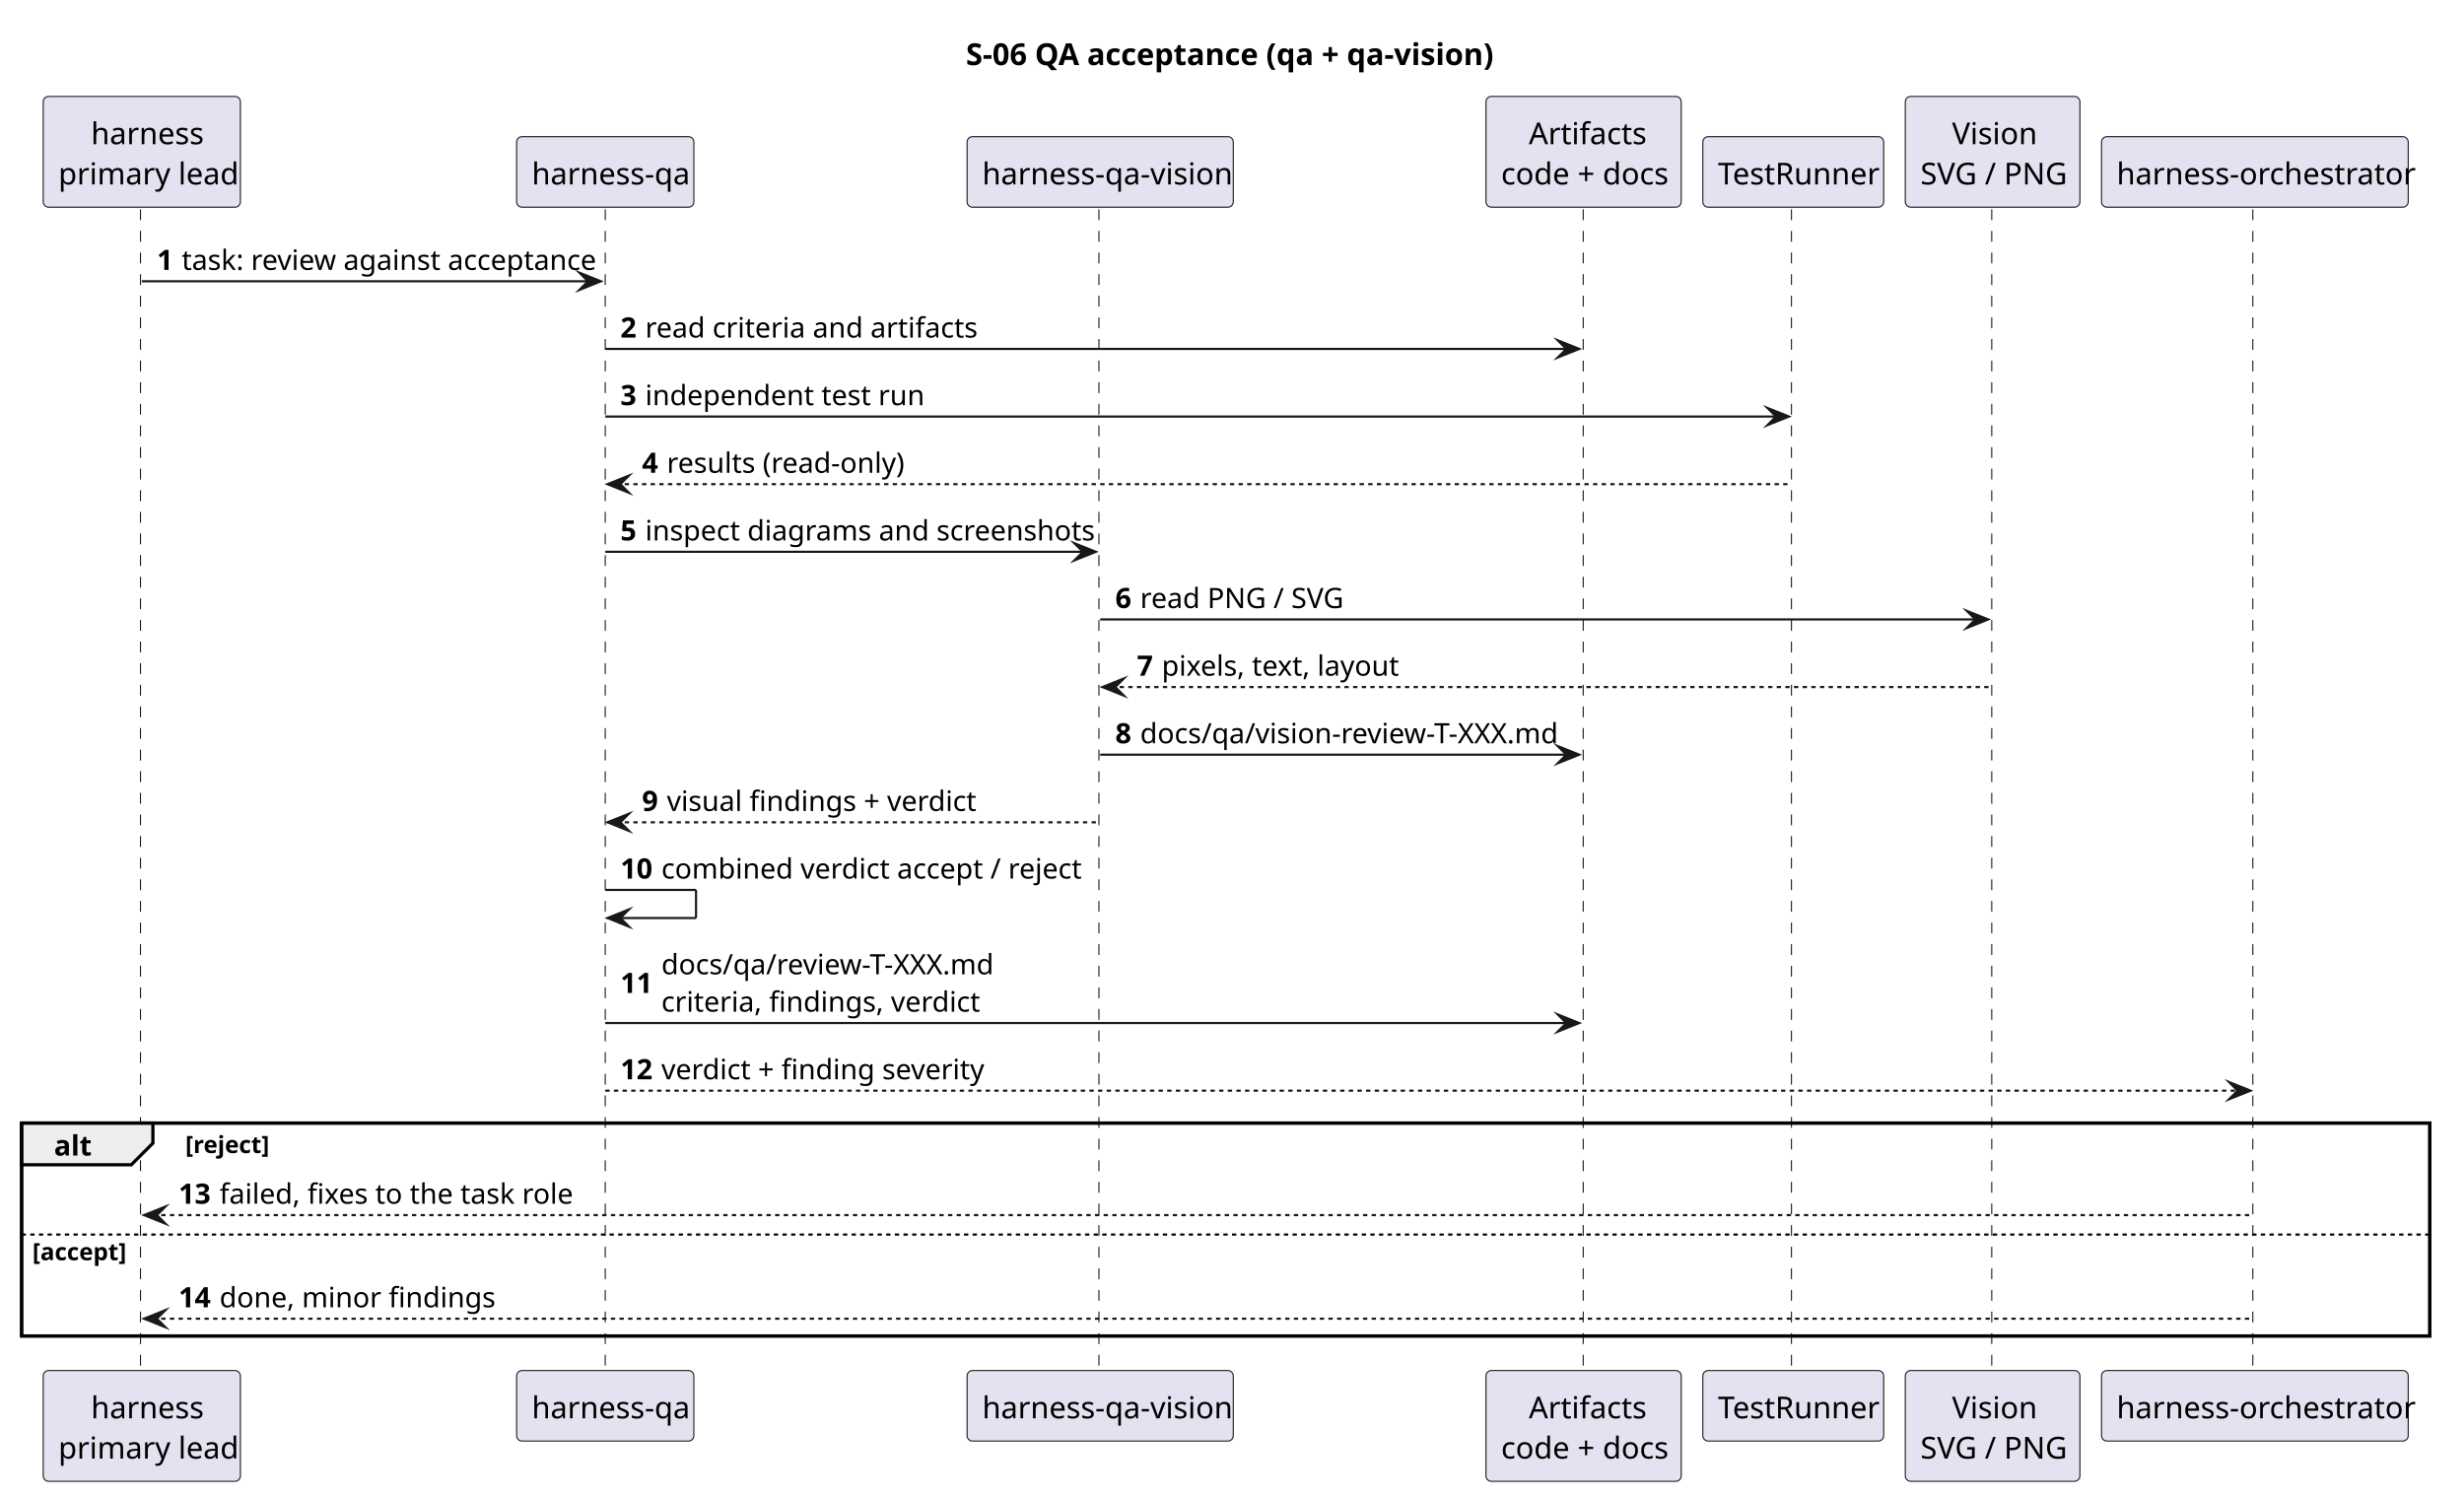
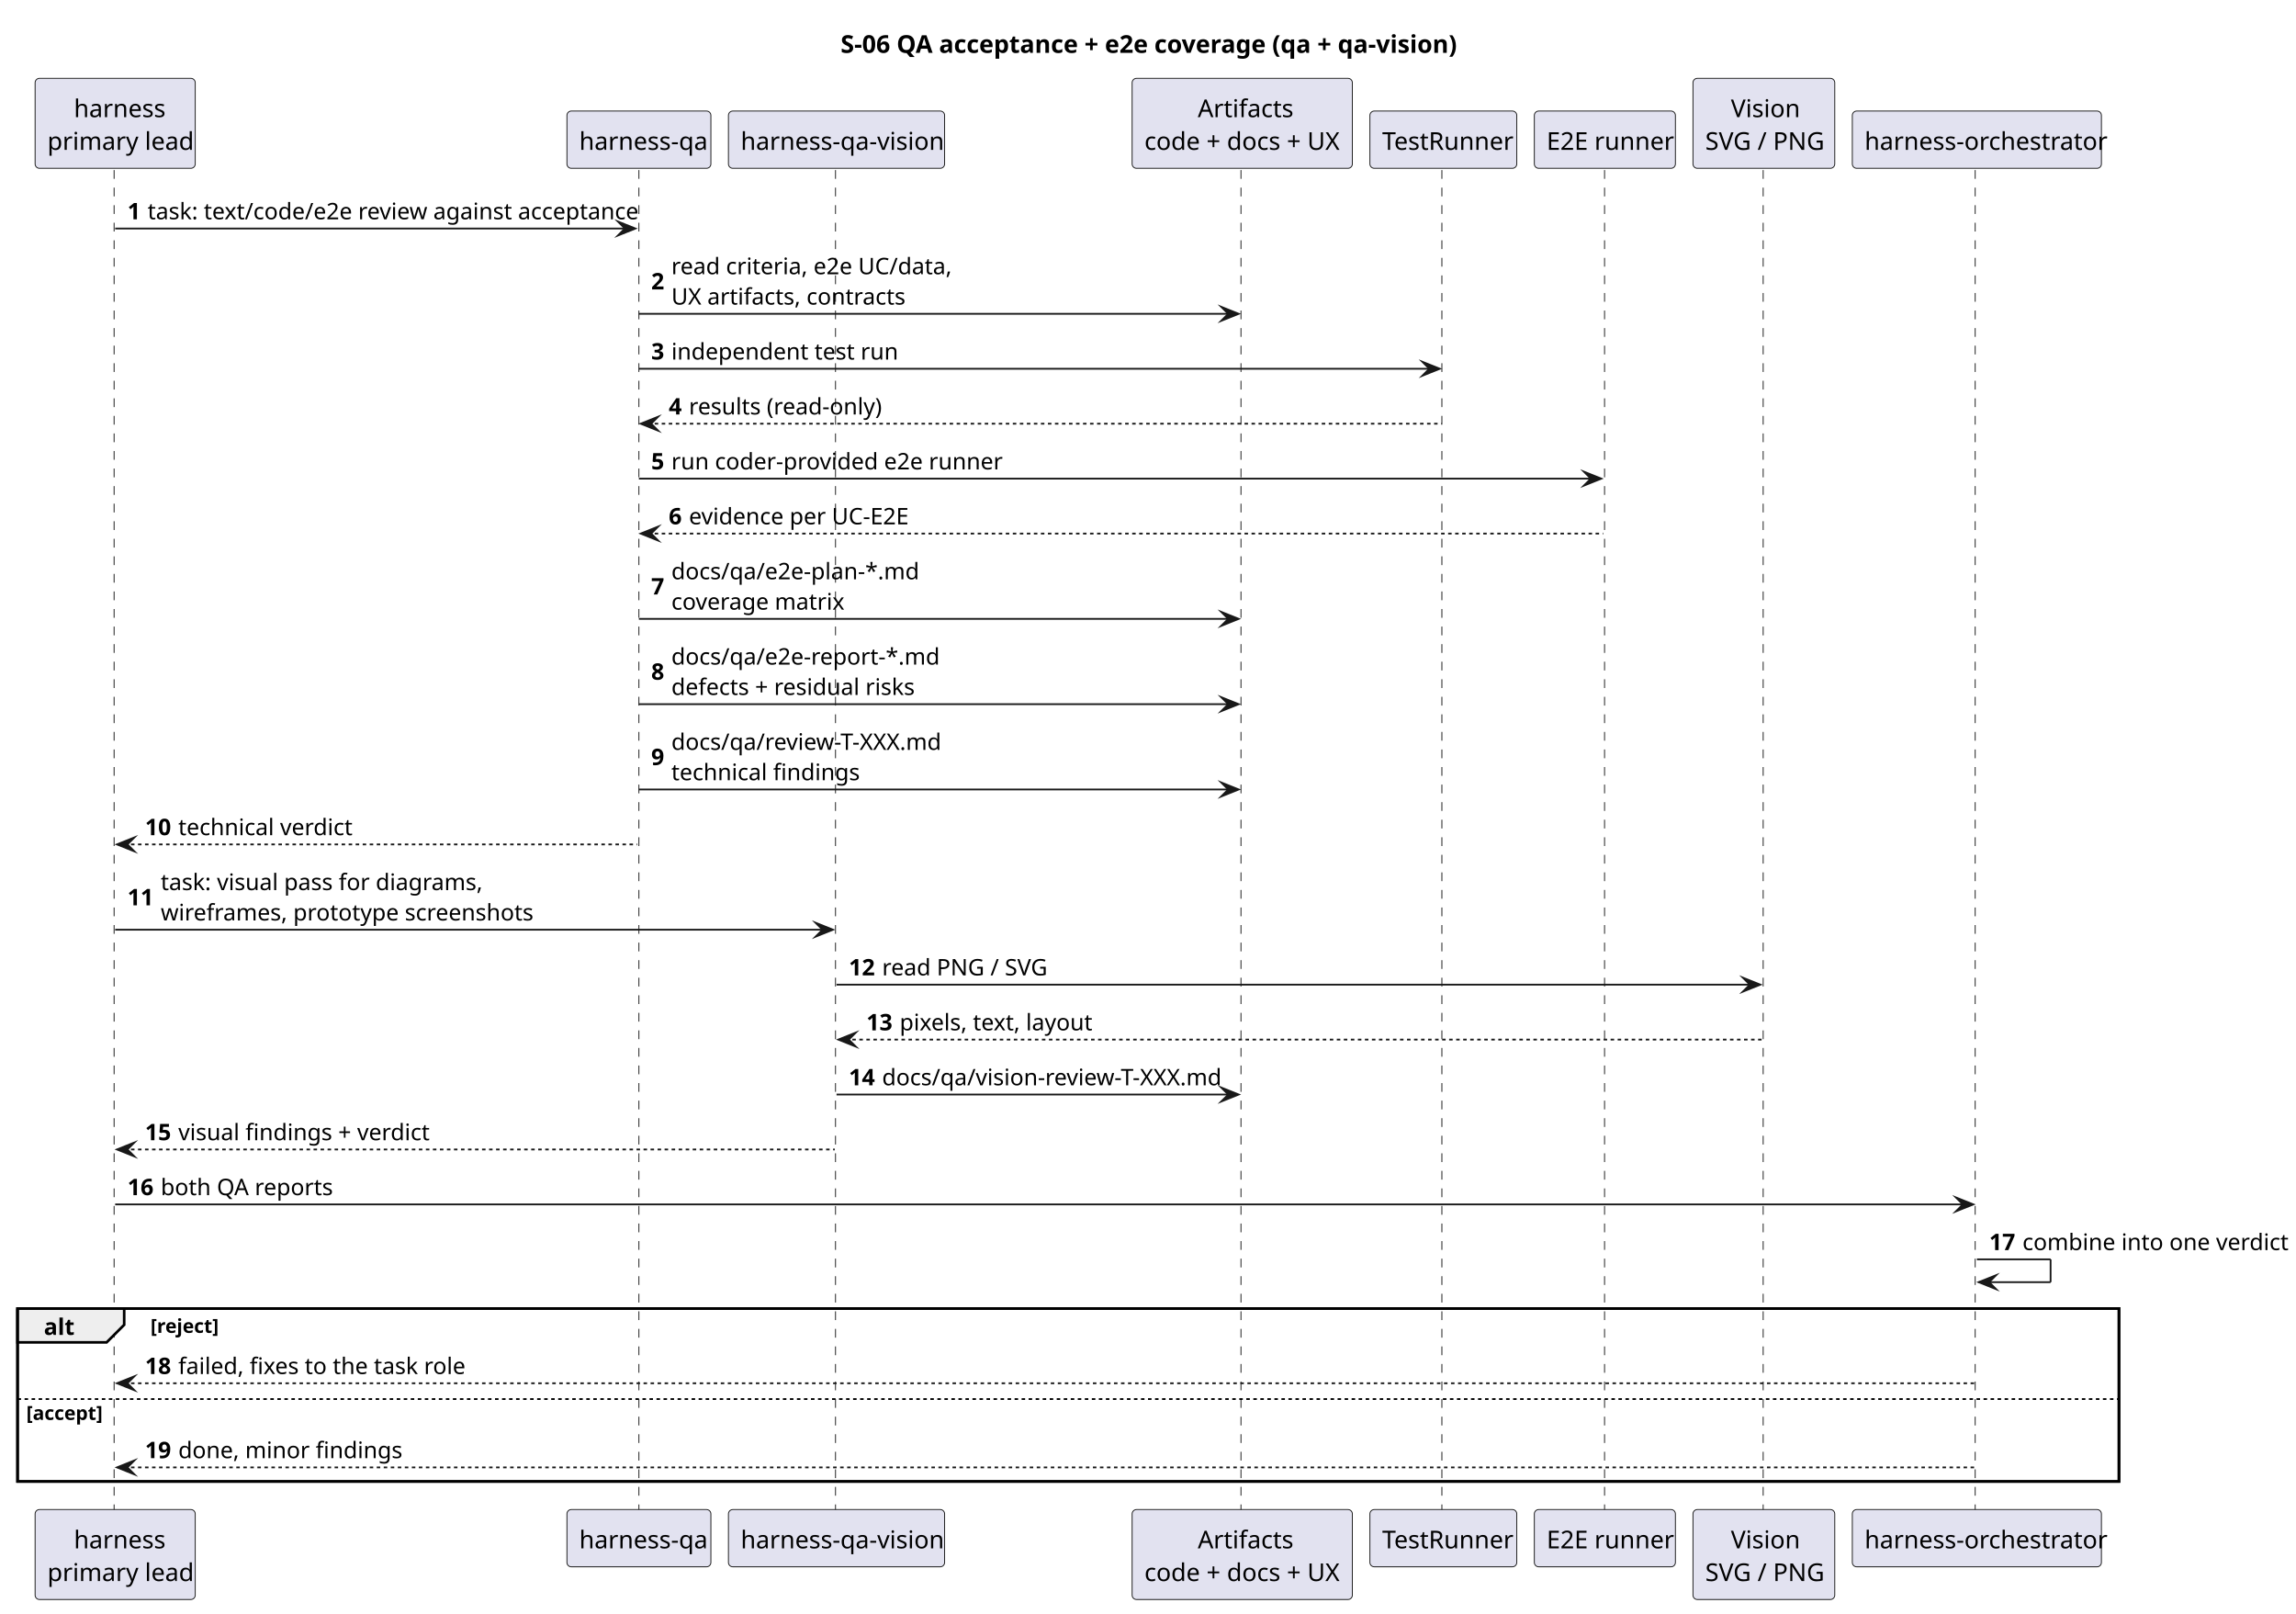
- <svg xmlns="http://www.w3.org/2000/svg" contentStyleType="text/css" data-diagram-type="SEQUENCE" height="693px" preserveAspectRatio="none" style="width:1140px;height:693px;background:#FFFFFF;" version="1.1" viewBox="0 0 1140 693" width="1140px" zoomAndPan="magnify">
+ <svg xmlns="http://www.w3.org/2000/svg" contentStyleType="text/css" data-diagram-type="SEQUENCE" height="919px" preserveAspectRatio="none" style="width:1308px;height:919px;background:#FFFFFF;" version="1.1" viewBox="0 0 1308 919" width="1308px" zoomAndPan="magnify">
  <defs />
  <g>
    <g class="title" data-source-line="3">
-       <text fill="#000000" font-family="Segoe UI" font-size="14" font-weight="700" lengthAdjust="spacing" textLength="239.388" x="446.905" y="30.107">S-06 QA acceptance (qa + qa-vision)</text>
-     </g>
-     <rect fill="none" height="98.504" style="stroke:#000000;stroke-width:1.5;" width="1114.198" x="10" y="519.646" />
+       <text fill="#000000" font-family="Segoe UI" font-size="14" font-weight="700" lengthAdjust="spacing" textLength="343.861" x="478.899" y="30.107">S-06 QA acceptance + e2e coverage (qa + qa-vision)</text>
+     </g>
+     <rect fill="none" height="98.504" style="stroke:#000000;stroke-width:1.5;" width="1197.149" x="10" y="745.266" />
    <g class="participant-lifeline" data-entity-uid="part1" data-qualified-name="primary" data-source-line="5" id="part1-lifeline">
      <g>
-         <rect fill="#000000" fill-opacity="0" height="538.287" width="8" x="61.613" y="96.863" />
-         <line style="stroke:#181818;stroke-width:0.5;stroke-dasharray:5,5;" x1="65" x2="65" y1="96.863" y2="635.15" />
+         <rect fill="#000000" fill-opacity="0" height="763.906" width="8" x="61.613" y="96.863" />
+         <line style="stroke:#181818;stroke-width:0.5;stroke-dasharray:5,5;" x1="65" x2="65" y1="96.863" y2="860.769" />
      </g>
    </g>
    <g class="participant-lifeline" data-entity-uid="part2" data-qualified-name="qa" data-source-line="6" id="part2-lifeline">
      <g>
-         <rect fill="#000000" fill-opacity="0" height="538.287" width="8" x="276.031" y="96.863" />
-         <line style="stroke:#181818;stroke-width:0.5;stroke-dasharray:5,5;" x1="280.029" x2="280.029" y1="96.863" y2="635.15" />
+         <rect fill="#000000" fill-opacity="0" height="763.906" width="8" x="359.978" y="96.863" />
+         <line style="stroke:#181818;stroke-width:0.5;stroke-dasharray:5,5;" x1="363.977" x2="363.977" y1="96.863" y2="860.769" />
      </g>
    </g>
    <g class="participant-lifeline" data-entity-uid="part3" data-qualified-name="qavision" data-source-line="7" id="part3-lifeline">
      <g>
-         <rect fill="#000000" fill-opacity="0" height="538.287" width="8" x="505.017" y="96.863" />
-         <line style="stroke:#181818;stroke-width:0.5;stroke-dasharray:5,5;" x1="508.438" x2="508.438" y1="96.863" y2="635.15" />
+         <rect fill="#000000" fill-opacity="0" height="763.906" width="8" x="472.559" y="96.863" />
+         <line style="stroke:#181818;stroke-width:0.5;stroke-dasharray:5,5;" x1="475.981" x2="475.981" y1="96.863" y2="860.769" />
      </g>
    </g>
    <g class="participant-lifeline" data-entity-uid="part4" data-qualified-name="store" data-source-line="8" id="part4-lifeline">
      <g>
-         <rect fill="#000000" fill-opacity="0" height="538.287" width="8" x="728.67" y="96.863" />
-         <line style="stroke:#181818;stroke-width:0.5;stroke-dasharray:5,5;" x1="732.502" x2="732.502" y1="96.863" y2="635.15" />
+         <rect fill="#000000" fill-opacity="0" height="763.906" width="8" x="703.69" y="96.863" />
+         <line style="stroke:#181818;stroke-width:0.5;stroke-dasharray:5,5;" x1="706.96" x2="706.96" y1="96.863" y2="860.769" />
      </g>
    </g>
    <g class="participant-lifeline" data-entity-uid="part5" data-qualified-name="tests" data-source-line="9" id="part5-lifeline">
      <g>
-         <rect fill="#000000" fill-opacity="0" height="538.287" width="8" x="825.675" y="96.863" />
-         <line style="stroke:#181818;stroke-width:0.5;stroke-dasharray:5,5;" x1="828.839" x2="828.839" y1="96.863" y2="635.15" />
-       </g>
-     </g>
-     <g class="participant-lifeline" data-entity-uid="part6" data-qualified-name="vision" data-source-line="10" id="part6-lifeline">
-       <g>
-         <rect fill="#000000" fill-opacity="0" height="538.287" width="8" x="917.901" y="96.863" />
-         <line style="stroke:#181818;stroke-width:0.5;stroke-dasharray:5,5;" x1="921.511" x2="921.511" y1="96.863" y2="635.15" />
-       </g>
-     </g>
-     <g class="participant-lifeline" data-entity-uid="part7" data-qualified-name="orch" data-source-line="11" id="part7-lifeline">
-       <g>
-         <rect fill="#000000" fill-opacity="0" height="538.287" width="8" x="1039.245" y="96.863" />
-         <line style="stroke:#181818;stroke-width:0.5;stroke-dasharray:5,5;" x1="1042.291" x2="1042.291" y1="96.863" y2="635.15" />
+         <rect fill="#000000" fill-opacity="0" height="763.906" width="8" x="818.256" y="96.863" />
+         <line style="stroke:#181818;stroke-width:0.5;stroke-dasharray:5,5;" x1="821.42" x2="821.42" y1="96.863" y2="860.769" />
+       </g>
+     </g>
+     <g class="participant-lifeline" data-entity-uid="part6" data-qualified-name="e2e" data-source-line="10" id="part6-lifeline">
+       <g>
+         <rect fill="#000000" fill-opacity="0" height="763.906" width="8" x="910.277" y="96.863" />
+         <line style="stroke:#181818;stroke-width:0.5;stroke-dasharray:5,5;" x1="914.092" x2="914.092" y1="96.863" y2="860.769" />
+       </g>
+     </g>
+     <g class="participant-lifeline" data-entity-uid="part7" data-qualified-name="vision" data-source-line="11" id="part7-lifeline">
+       <g>
+         <rect fill="#000000" fill-opacity="0" height="763.906" width="8" x="1000.852" y="96.863" />
+         <line style="stroke:#181818;stroke-width:0.5;stroke-dasharray:5,5;" x1="1004.462" x2="1004.462" y1="96.863" y2="860.769" />
+       </g>
+     </g>
+     <g class="participant-lifeline" data-entity-uid="part8" data-qualified-name="orch" data-source-line="12" id="part8-lifeline">
+       <g>
+         <rect fill="#000000" fill-opacity="0" height="763.906" width="8" x="1122.196" y="96.863" />
+         <line style="stroke:#181818;stroke-width:0.5;stroke-dasharray:5,5;" x1="1125.242" x2="1125.242" y1="96.863" y2="860.769" />
      </g>
    </g>
    <g class="participant participant-head" data-entity-uid="part1" data-qualified-name="primary" data-source-line="5" id="part1-head">
      <rect fill="#E2E2F0" height="51.242" rx="2.5" ry="2.5" style="stroke:#181818;stroke-width:0.5;" width="91.226" x="20" y="44.621" />
      <text fill="#000000" font-family="Segoe UI" font-size="14" lengthAdjust="spacing" textLength="47.038" x="42.094" y="66.728">harness</text>
      <text fill="#000000" font-family="Segoe UI" font-size="14" lengthAdjust="spacing" textLength="77.226" x="27" y="85.35">primary lead</text>
    </g>
    <g class="participant participant-tail" data-entity-uid="part1" data-qualified-name="primary" data-source-line="5" id="part1-tail">
-       <rect fill="#E2E2F0" height="51.242" rx="2.5" ry="2.5" style="stroke:#181818;stroke-width:0.5;" width="91.226" x="20" y="634.15" />
-       <text fill="#000000" font-family="Segoe UI" font-size="14" lengthAdjust="spacing" textLength="47.038" x="42.094" y="656.258">harness</text>
-       <text fill="#000000" font-family="Segoe UI" font-size="14" lengthAdjust="spacing" textLength="77.226" x="27" y="674.879">primary lead</text>
+       <rect fill="#E2E2F0" height="51.242" rx="2.5" ry="2.5" style="stroke:#181818;stroke-width:0.5;" width="91.226" x="20" y="859.769" />
+       <text fill="#000000" font-family="Segoe UI" font-size="14" lengthAdjust="spacing" textLength="47.038" x="42.094" y="881.877">harness</text>
+       <text fill="#000000" font-family="Segoe UI" font-size="14" lengthAdjust="spacing" textLength="77.226" x="27" y="900.498">primary lead</text>
    </g>
    <g class="participant participant-head" data-entity-uid="part2" data-qualified-name="qa" data-source-line="6" id="part2-head">
-       <rect fill="#E2E2F0" height="32.621" rx="2.5" ry="2.5" style="stroke:#181818;stroke-width:0.5;" width="82.004" x="239.029" y="63.242" />
-       <text fill="#000000" font-family="Segoe UI" font-size="14" lengthAdjust="spacing" textLength="68.004" x="246.029" y="85.35">harness-qa</text>
+       <rect fill="#E2E2F0" height="32.621" rx="2.5" ry="2.5" style="stroke:#181818;stroke-width:0.5;" width="82.004" x="322.977" y="63.242" />
+       <text fill="#000000" font-family="Segoe UI" font-size="14" lengthAdjust="spacing" textLength="68.004" x="329.977" y="85.35">harness-qa</text>
    </g>
    <g class="participant participant-tail" data-entity-uid="part2" data-qualified-name="qa" data-source-line="6" id="part2-tail">
-       <rect fill="#E2E2F0" height="32.621" rx="2.5" ry="2.5" style="stroke:#181818;stroke-width:0.5;" width="82.004" x="239.029" y="634.15" />
-       <text fill="#000000" font-family="Segoe UI" font-size="14" lengthAdjust="spacing" textLength="68.004" x="246.029" y="656.258">harness-qa</text>
+       <rect fill="#E2E2F0" height="32.621" rx="2.5" ry="2.5" style="stroke:#181818;stroke-width:0.5;" width="82.004" x="322.977" y="859.769" />
+       <text fill="#000000" font-family="Segoe UI" font-size="14" lengthAdjust="spacing" textLength="68.004" x="329.977" y="881.877">harness-qa</text>
    </g>
    <g class="participant participant-head" data-entity-uid="part3" data-qualified-name="qavision" data-source-line="7" id="part3-head">
-       <rect fill="#E2E2F0" height="32.621" rx="2.5" ry="2.5" style="stroke:#181818;stroke-width:0.5;" width="123.156" x="447.438" y="63.242" />
-       <text fill="#000000" font-family="Segoe UI" font-size="14" lengthAdjust="spacing" textLength="109.156" x="454.438" y="85.35">harness-qa-vision</text>
+       <rect fill="#E2E2F0" height="32.621" rx="2.5" ry="2.5" style="stroke:#181818;stroke-width:0.5;" width="123.156" x="414.981" y="63.242" />
+       <text fill="#000000" font-family="Segoe UI" font-size="14" lengthAdjust="spacing" textLength="109.156" x="421.981" y="85.35">harness-qa-vision</text>
    </g>
    <g class="participant participant-tail" data-entity-uid="part3" data-qualified-name="qavision" data-source-line="7" id="part3-tail">
-       <rect fill="#E2E2F0" height="32.621" rx="2.5" ry="2.5" style="stroke:#181818;stroke-width:0.5;" width="123.156" x="447.438" y="634.15" />
-       <text fill="#000000" font-family="Segoe UI" font-size="14" lengthAdjust="spacing" textLength="109.156" x="454.438" y="656.258">harness-qa-vision</text>
+       <rect fill="#E2E2F0" height="32.621" rx="2.5" ry="2.5" style="stroke:#181818;stroke-width:0.5;" width="123.156" x="414.981" y="859.769" />
+       <text fill="#000000" font-family="Segoe UI" font-size="14" lengthAdjust="spacing" textLength="109.156" x="421.981" y="881.877">harness-qa-vision</text>
    </g>
    <g class="participant participant-head" data-entity-uid="part4" data-qualified-name="store" data-source-line="8" id="part4-head">
-       <rect fill="#E2E2F0" height="51.242" rx="2.5" ry="2.5" style="stroke:#181818;stroke-width:0.5;" width="90.337" x="687.502" y="44.621" />
-       <text fill="#000000" font-family="Segoe UI" font-size="14" lengthAdjust="spacing" textLength="50.688" x="707.326" y="66.728">Artifacts</text>
-       <text fill="#000000" font-family="Segoe UI" font-size="14" lengthAdjust="spacing" textLength="76.337" x="694.502" y="85.35">code + docs</text>
+       <rect fill="#E2E2F0" height="51.242" rx="2.5" ry="2.5" style="stroke:#181818;stroke-width:0.5;" width="125.46" x="644.96" y="44.621" />
+       <text fill="#000000" font-family="Segoe UI" font-size="14" lengthAdjust="spacing" textLength="50.688" x="682.346" y="66.728">Artifacts</text>
+       <text fill="#000000" font-family="Segoe UI" font-size="14" lengthAdjust="spacing" textLength="111.46" x="651.96" y="85.35">code + docs + UX</text>
    </g>
    <g class="participant participant-tail" data-entity-uid="part4" data-qualified-name="store" data-source-line="8" id="part4-tail">
-       <rect fill="#E2E2F0" height="51.242" rx="2.5" ry="2.5" style="stroke:#181818;stroke-width:0.5;" width="90.337" x="687.502" y="634.15" />
-       <text fill="#000000" font-family="Segoe UI" font-size="14" lengthAdjust="spacing" textLength="50.688" x="707.326" y="656.258">Artifacts</text>
-       <text fill="#000000" font-family="Segoe UI" font-size="14" lengthAdjust="spacing" textLength="76.337" x="694.502" y="674.879">code + docs</text>
+       <rect fill="#E2E2F0" height="51.242" rx="2.5" ry="2.5" style="stroke:#181818;stroke-width:0.5;" width="125.46" x="644.96" y="859.769" />
+       <text fill="#000000" font-family="Segoe UI" font-size="14" lengthAdjust="spacing" textLength="50.688" x="682.346" y="881.877">Artifacts</text>
+       <text fill="#000000" font-family="Segoe UI" font-size="14" lengthAdjust="spacing" textLength="111.46" x="651.96" y="900.498">code + docs + UX</text>
    </g>
    <g class="participant participant-head" data-entity-uid="part5" data-qualified-name="tests" data-source-line="9" id="part5-head">
-       <rect fill="#E2E2F0" height="32.621" rx="2.5" ry="2.5" style="stroke:#181818;stroke-width:0.5;" width="83.672" x="787.839" y="63.242" />
-       <text fill="#000000" font-family="Segoe UI" font-size="14" lengthAdjust="spacing" textLength="69.672" x="794.839" y="85.35">TestRunner</text>
+       <rect fill="#E2E2F0" height="32.621" rx="2.5" ry="2.5" style="stroke:#181818;stroke-width:0.5;" width="83.672" x="780.42" y="63.242" />
+       <text fill="#000000" font-family="Segoe UI" font-size="14" lengthAdjust="spacing" textLength="69.672" x="787.42" y="85.35">TestRunner</text>
    </g>
    <g class="participant participant-tail" data-entity-uid="part5" data-qualified-name="tests" data-source-line="9" id="part5-tail">
-       <rect fill="#E2E2F0" height="32.621" rx="2.5" ry="2.5" style="stroke:#181818;stroke-width:0.5;" width="83.672" x="787.839" y="634.15" />
-       <text fill="#000000" font-family="Segoe UI" font-size="14" lengthAdjust="spacing" textLength="69.672" x="794.839" y="656.258">TestRunner</text>
-     </g>
-     <g class="participant participant-head" data-entity-uid="part6" data-qualified-name="vision" data-source-line="10" id="part6-head">
-       <rect fill="#E2E2F0" height="51.242" rx="2.5" ry="2.5" style="stroke:#181818;stroke-width:0.5;" width="80.78" x="881.511" y="44.621" />
-       <text fill="#000000" font-family="Segoe UI" font-size="14" lengthAdjust="spacing" textLength="37.543" x="903.129" y="66.728">Vision</text>
-       <text fill="#000000" font-family="Segoe UI" font-size="14" lengthAdjust="spacing" textLength="66.78" x="888.511" y="85.35">SVG / PNG</text>
-     </g>
-     <g class="participant participant-tail" data-entity-uid="part6" data-qualified-name="vision" data-source-line="10" id="part6-tail">
-       <rect fill="#E2E2F0" height="51.242" rx="2.5" ry="2.5" style="stroke:#181818;stroke-width:0.5;" width="80.78" x="881.511" y="634.15" />
-       <text fill="#000000" font-family="Segoe UI" font-size="14" lengthAdjust="spacing" textLength="37.543" x="903.129" y="656.258">Vision</text>
-       <text fill="#000000" font-family="Segoe UI" font-size="14" lengthAdjust="spacing" textLength="66.78" x="888.511" y="674.879">SVG / PNG</text>
-     </g>
-     <g class="participant participant-head" data-entity-uid="part7" data-qualified-name="orch" data-source-line="11" id="part7-head">
-       <rect fill="#E2E2F0" height="32.621" rx="2.5" ry="2.5" style="stroke:#181818;stroke-width:0.5;" width="141.907" x="972.291" y="63.242" />
-       <text fill="#000000" font-family="Segoe UI" font-size="14" lengthAdjust="spacing" textLength="127.907" x="979.291" y="85.35">harness-orchestrator</text>
-     </g>
-     <g class="participant participant-tail" data-entity-uid="part7" data-qualified-name="orch" data-source-line="11" id="part7-tail">
-       <rect fill="#E2E2F0" height="32.621" rx="2.5" ry="2.5" style="stroke:#181818;stroke-width:0.5;" width="141.907" x="972.291" y="634.15" />
-       <text fill="#000000" font-family="Segoe UI" font-size="14" lengthAdjust="spacing" textLength="127.907" x="979.291" y="656.258">harness-orchestrator</text>
-     </g>
-     <g class="message" data-entity-1="part1" data-entity-2="part2" data-source-line="13" id="msg1">
-       <polygon fill="#181818" points="268.031,126.154,278.031,130.154,268.031,134.154,272.031,130.154" style="stroke:#181818;stroke-width:1;stroke-linejoin:miter;stroke-miterlimit:10;" />
-       <line style="stroke:#181818;stroke-width:1;" x1="65.613" x2="274.031" y1="130.154" y2="130.154" />
+       <rect fill="#E2E2F0" height="32.621" rx="2.5" ry="2.5" style="stroke:#181818;stroke-width:0.5;" width="83.672" x="780.42" y="859.769" />
+       <text fill="#000000" font-family="Segoe UI" font-size="14" lengthAdjust="spacing" textLength="69.672" x="787.42" y="881.877">TestRunner</text>
+     </g>
+     <g class="participant participant-head" data-entity-uid="part6" data-qualified-name="e2e" data-source-line="10" id="part6-head">
+       <rect fill="#E2E2F0" height="32.621" rx="2.5" ry="2.5" style="stroke:#181818;stroke-width:0.5;" width="80.37" x="874.092" y="63.242" />
+       <text fill="#000000" font-family="Segoe UI" font-size="14" lengthAdjust="spacing" textLength="66.37" x="881.092" y="85.35">E2E runner</text>
+     </g>
+     <g class="participant participant-tail" data-entity-uid="part6" data-qualified-name="e2e" data-source-line="10" id="part6-tail">
+       <rect fill="#E2E2F0" height="32.621" rx="2.5" ry="2.5" style="stroke:#181818;stroke-width:0.5;" width="80.37" x="874.092" y="859.769" />
+       <text fill="#000000" font-family="Segoe UI" font-size="14" lengthAdjust="spacing" textLength="66.37" x="881.092" y="881.877">E2E runner</text>
+     </g>
+     <g class="participant participant-head" data-entity-uid="part7" data-qualified-name="vision" data-source-line="11" id="part7-head">
+       <rect fill="#E2E2F0" height="51.242" rx="2.5" ry="2.5" style="stroke:#181818;stroke-width:0.5;" width="80.78" x="964.462" y="44.621" />
+       <text fill="#000000" font-family="Segoe UI" font-size="14" lengthAdjust="spacing" textLength="37.543" x="986.081" y="66.728">Vision</text>
+       <text fill="#000000" font-family="Segoe UI" font-size="14" lengthAdjust="spacing" textLength="66.78" x="971.462" y="85.35">SVG / PNG</text>
+     </g>
+     <g class="participant participant-tail" data-entity-uid="part7" data-qualified-name="vision" data-source-line="11" id="part7-tail">
+       <rect fill="#E2E2F0" height="51.242" rx="2.5" ry="2.5" style="stroke:#181818;stroke-width:0.5;" width="80.78" x="964.462" y="859.769" />
+       <text fill="#000000" font-family="Segoe UI" font-size="14" lengthAdjust="spacing" textLength="37.543" x="986.081" y="881.877">Vision</text>
+       <text fill="#000000" font-family="Segoe UI" font-size="14" lengthAdjust="spacing" textLength="66.78" x="971.462" y="900.498">SVG / PNG</text>
+     </g>
+     <g class="participant participant-head" data-entity-uid="part8" data-qualified-name="orch" data-source-line="12" id="part8-head">
+       <rect fill="#E2E2F0" height="32.621" rx="2.5" ry="2.5" style="stroke:#181818;stroke-width:0.5;" width="141.907" x="1055.242" y="63.242" />
+       <text fill="#000000" font-family="Segoe UI" font-size="14" lengthAdjust="spacing" textLength="127.907" x="1062.242" y="85.35">harness-orchestrator</text>
+     </g>
+     <g class="participant participant-tail" data-entity-uid="part8" data-qualified-name="orch" data-source-line="12" id="part8-tail">
+       <rect fill="#E2E2F0" height="32.621" rx="2.5" ry="2.5" style="stroke:#181818;stroke-width:0.5;" width="141.907" x="1055.242" y="859.769" />
+       <text fill="#000000" font-family="Segoe UI" font-size="14" lengthAdjust="spacing" textLength="127.907" x="1062.242" y="881.877">harness-orchestrator</text>
+     </g>
+     <g class="message" data-entity-1="part1" data-entity-2="part2" data-source-line="14" id="msg1">
+       <polygon fill="#181818" points="351.978,126.154,361.978,130.154,351.978,134.154,355.978,130.154" style="stroke:#181818;stroke-width:1;stroke-linejoin:miter;stroke-miterlimit:10;" />
+       <line style="stroke:#181818;stroke-width:1;" x1="65.613" x2="357.978" y1="130.154" y2="130.154" />
      <text fill="#000000" font-family="Segoe UI" font-size="13" font-weight="700" lengthAdjust="spacing" textLength="7.478" x="72.613" y="124.892">1</text>
-       <text fill="#000000" font-family="Segoe UI" font-size="13" lengthAdjust="spacing" textLength="178.94" x="84.09" y="124.892">task: review against acceptance</text>
-     </g>
-     <g class="message" data-entity-1="part2" data-entity-2="part4" data-source-line="14" id="msg2">
-       <polygon fill="#181818" points="720.67,157.445,730.67,161.445,720.67,165.445,724.67,161.445" style="stroke:#181818;stroke-width:1;stroke-linejoin:miter;stroke-miterlimit:10;" />
-       <line style="stroke:#181818;stroke-width:1;" x1="280.031" x2="726.67" y1="161.445" y2="161.445" />
-       <text fill="#000000" font-family="Segoe UI" font-size="13" font-weight="700" lengthAdjust="spacing" textLength="7.478" x="287.031" y="156.183">2</text>
-       <text fill="#000000" font-family="Segoe UI" font-size="13" lengthAdjust="spacing" textLength="142.352" x="298.508" y="156.183">read criteria and artifacts</text>
-     </g>
-     <g class="message" data-entity-1="part2" data-entity-2="part5" data-source-line="15" id="msg3">
-       <polygon fill="#181818" points="817.675,188.736,827.675,192.736,817.675,196.736,821.675,192.736" style="stroke:#181818;stroke-width:1;stroke-linejoin:miter;stroke-miterlimit:10;" />
-       <line style="stroke:#181818;stroke-width:1;" x1="280.031" x2="823.675" y1="192.736" y2="192.736" />
-       <text fill="#000000" font-family="Segoe UI" font-size="13" font-weight="700" lengthAdjust="spacing" textLength="7.478" x="287.031" y="187.474">3</text>
-       <text fill="#000000" font-family="Segoe UI" font-size="13" lengthAdjust="spacing" textLength="120.453" x="298.508" y="187.474">independent test run</text>
-     </g>
-     <g class="message" data-entity-1="part5" data-entity-2="part2" data-source-line="16" id="msg4">
-       <polygon fill="#181818" points="291.031,220.027,281.031,224.027,291.031,228.027,287.031,224.027" style="stroke:#181818;stroke-width:1;stroke-linejoin:miter;stroke-miterlimit:10;" />
-       <line style="stroke:#181818;stroke-width:1;stroke-dasharray:2,2;" x1="285.031" x2="828.675" y1="224.027" y2="224.027" />
-       <text fill="#000000" font-family="Segoe UI" font-size="13" font-weight="700" lengthAdjust="spacing" textLength="7.478" x="297.031" y="218.765">4</text>
-       <text fill="#000000" font-family="Segoe UI" font-size="13" lengthAdjust="spacing" textLength="103.867" x="308.508" y="218.765">results (read-only)</text>
-     </g>
-     <g class="message" data-entity-1="part2" data-entity-2="part3" data-source-line="17" id="msg5">
-       <polygon fill="#181818" points="497.017,251.318,507.017,255.318,497.017,259.318,501.017,255.318" style="stroke:#181818;stroke-width:1;stroke-linejoin:miter;stroke-miterlimit:10;" />
-       <line style="stroke:#181818;stroke-width:1;" x1="280.031" x2="503.017" y1="255.318" y2="255.318" />
-       <text fill="#000000" font-family="Segoe UI" font-size="13" font-weight="700" lengthAdjust="spacing" textLength="7.478" x="287.031" y="250.056">5</text>
-       <text fill="#000000" font-family="Segoe UI" font-size="13" lengthAdjust="spacing" textLength="193.508" x="298.508" y="250.056">inspect diagrams and screenshots</text>
-     </g>
-     <g class="message" data-entity-1="part3" data-entity-2="part6" data-source-line="18" id="msg6">
-       <polygon fill="#181818" points="909.901,282.609,919.901,286.609,909.901,290.609,913.901,286.609" style="stroke:#181818;stroke-width:1;stroke-linejoin:miter;stroke-miterlimit:10;" />
-       <line style="stroke:#181818;stroke-width:1;" x1="509.017" x2="915.901" y1="286.609" y2="286.609" />
-       <text fill="#000000" font-family="Segoe UI" font-size="13" font-weight="700" lengthAdjust="spacing" textLength="7.478" x="516.017" y="281.347">6</text>
-       <text fill="#000000" font-family="Segoe UI" font-size="13" lengthAdjust="spacing" textLength="91.159" x="527.494" y="281.347">read PNG / SVG</text>
-     </g>
-     <g class="message" data-entity-1="part6" data-entity-2="part3" data-source-line="19" id="msg7">
-       <polygon fill="#181818" points="520.017,313.9,510.017,317.9,520.017,321.9,516.017,317.9" style="stroke:#181818;stroke-width:1;stroke-linejoin:miter;stroke-miterlimit:10;" />
-       <line style="stroke:#181818;stroke-width:1;stroke-dasharray:2,2;" x1="514.017" x2="920.901" y1="317.9" y2="317.9" />
-       <text fill="#000000" font-family="Segoe UI" font-size="13" font-weight="700" lengthAdjust="spacing" textLength="7.478" x="526.017" y="312.638">7</text>
-       <text fill="#000000" font-family="Segoe UI" font-size="13" lengthAdjust="spacing" textLength="101.988" x="537.494" y="312.638">pixels, text, layout</text>
-     </g>
-     <g class="message" data-entity-1="part3" data-entity-2="part4" data-source-line="20" id="msg8">
-       <polygon fill="#181818" points="720.67,345.191,730.67,349.191,720.67,353.191,724.67,349.191" style="stroke:#181818;stroke-width:1;stroke-linejoin:miter;stroke-miterlimit:10;" />
-       <line style="stroke:#181818;stroke-width:1;" x1="509.017" x2="726.67" y1="349.191" y2="349.191" />
-       <text fill="#000000" font-family="Segoe UI" font-size="13" font-weight="700" lengthAdjust="spacing" textLength="7.478" x="516.017" y="343.929">8</text>
-       <text fill="#000000" font-family="Segoe UI" font-size="13" lengthAdjust="spacing" textLength="188.176" x="527.494" y="343.929">docs/qa/vision-review-T-XXX.md</text>
-     </g>
-     <g class="message" data-entity-1="part3" data-entity-2="part2" data-source-line="21" id="msg9">
-       <polygon fill="#181818" points="291.031,376.482,281.031,380.482,291.031,384.482,287.031,380.482" style="stroke:#181818;stroke-width:1;stroke-linejoin:miter;stroke-miterlimit:10;" />
-       <line style="stroke:#181818;stroke-width:1;stroke-dasharray:2,2;" x1="285.031" x2="508.017" y1="380.482" y2="380.482" />
-       <text fill="#000000" font-family="Segoe UI" font-size="13" font-weight="700" lengthAdjust="spacing" textLength="7.478" x="297.031" y="375.22">9</text>
-       <text fill="#000000" font-family="Segoe UI" font-size="13" lengthAdjust="spacing" textLength="136.252" x="308.508" y="375.22">visual findings + verdict</text>
-     </g>
-     <g class="message" data-entity-1="part2" data-entity-2="part2" data-source-line="22" id="msg10">
-       <line style="stroke:#181818;stroke-width:1;" x1="280.031" x2="322.031" y1="411.773" y2="411.773" />
-       <line style="stroke:#181818;stroke-width:1;" x1="322.031" x2="322.031" y1="411.773" y2="424.773" />
-       <line style="stroke:#181818;stroke-width:1;" x1="281.031" x2="322.031" y1="424.773" y2="424.773" />
-       <polygon fill="#181818" points="291.031,420.773,281.031,424.773,291.031,428.773,287.031,424.773" style="stroke:#181818;stroke-width:1;stroke-linejoin:miter;stroke-miterlimit:10;" />
-       <text fill="#000000" font-family="Segoe UI" font-size="13" font-weight="700" lengthAdjust="spacing" textLength="14.955" x="287.031" y="406.511">10</text>
-       <text fill="#000000" font-family="Segoe UI" font-size="13" lengthAdjust="spacing" textLength="184.634" x="305.986" y="406.511">combined verdict accept / reject</text>
-     </g>
-     <g class="message" data-entity-1="part2" data-entity-2="part4" data-source-line="23" id="msg11">
-       <polygon fill="#181818" points="720.67,469.356,730.67,473.356,720.67,477.356,724.67,473.356" style="stroke:#181818;stroke-width:1;stroke-linejoin:miter;stroke-miterlimit:10;" />
-       <line style="stroke:#181818;stroke-width:1;" x1="280.031" x2="726.67" y1="473.356" y2="473.356" />
-       <text fill="#000000" font-family="Segoe UI" font-size="13" font-weight="700" lengthAdjust="spacing" textLength="14.955" x="287.031" y="459.447">11</text>
-       <text fill="#000000" font-family="Segoe UI" font-size="13" lengthAdjust="spacing" textLength="149.963" x="305.986" y="450.802">docs/qa/review-T-XXX.md</text>
-       <text fill="#000000" font-family="Segoe UI" font-size="13" lengthAdjust="spacing" textLength="136.583" x="305.986" y="468.093">criteria, findings, verdict</text>
-     </g>
-     <g class="message" data-entity-1="part2" data-entity-2="part7" data-source-line="24" id="msg12">
-       <polygon fill="#181818" points="1031.245,500.647,1041.245,504.647,1031.245,508.647,1035.245,504.647" style="stroke:#181818;stroke-width:1;stroke-linejoin:miter;stroke-miterlimit:10;" />
-       <line style="stroke:#181818;stroke-width:1;stroke-dasharray:2,2;" x1="280.031" x2="1037.245" y1="504.647" y2="504.647" />
-       <text fill="#000000" font-family="Segoe UI" font-size="13" font-weight="700" lengthAdjust="spacing" textLength="14.955" x="287.031" y="499.384">12</text>
-       <text fill="#000000" font-family="Segoe UI" font-size="13" lengthAdjust="spacing" textLength="142.429" x="305.986" y="499.384">verdict + finding severity</text>
-     </g>
-     <path d="M10,519.646 L70.749,519.646 L70.749,528.938 L60.748,538.938 L10,538.938 L10,519.646" fill="#EEEEEE" style="stroke:#000000;stroke-width:1.5;" />
-     <rect fill="none" height="98.504" style="stroke:#000000;stroke-width:1.5;" width="1114.198" x="10" y="519.646" />
-     <text fill="#000000" font-family="Segoe UI" font-size="13" font-weight="700" lengthAdjust="spacing" textLength="15.748" x="25" y="534.675">alt</text>
-     <text fill="#000000" font-family="Segoe UI" font-size="11" font-weight="700" lengthAdjust="spacing" textLength="37.087" x="85.749" y="533.517">[reject]</text>
-     <g class="message" data-entity-1="part7" data-entity-2="part1" data-source-line="26" id="msg13">
-       <polygon fill="#181818" points="76.613,558.229,66.613,562.229,76.613,566.229,72.613,562.229" style="stroke:#181818;stroke-width:1;stroke-linejoin:miter;stroke-miterlimit:10;" />
-       <line style="stroke:#181818;stroke-width:1;stroke-dasharray:2,2;" x1="70.613" x2="1042.245" y1="562.229" y2="562.229" />
-       <text fill="#000000" font-family="Segoe UI" font-size="13" font-weight="700" lengthAdjust="spacing" textLength="14.955" x="82.613" y="556.966">13</text>
-       <text fill="#000000" font-family="Segoe UI" font-size="13" lengthAdjust="spacing" textLength="153.22" x="101.568" y="556.966">failed, fixes to the task role</text>
-     </g>
-     <line style="stroke:#000000;stroke-width:1;stroke-dasharray:2,2;" x1="10" x2="1124.198" y1="571.229" y2="571.229" />
-     <text fill="#000000" font-family="Segoe UI" font-size="11" font-weight="700" lengthAdjust="spacing" textLength="41.653" x="15" y="583.099">[accept]</text>
-     <g class="message" data-entity-1="part7" data-entity-2="part1" data-source-line="28" id="msg14">
-       <polygon fill="#181818" points="76.613,606.15,66.613,610.15,76.613,614.15,72.613,610.15" style="stroke:#181818;stroke-width:1;stroke-linejoin:miter;stroke-miterlimit:10;" />
-       <line style="stroke:#181818;stroke-width:1;stroke-dasharray:2,2;" x1="70.613" x2="1042.245" y1="610.15" y2="610.15" />
-       <text fill="#000000" font-family="Segoe UI" font-size="13" font-weight="700" lengthAdjust="spacing" textLength="14.955" x="82.613" y="604.888">14</text>
-       <text fill="#000000" font-family="Segoe UI" font-size="13" lengthAdjust="spacing" textLength="119.114" x="101.568" y="604.888">done, minor findings</text>
+       <text fill="#000000" font-family="Segoe UI" font-size="13" lengthAdjust="spacing" textLength="262.888" x="84.09" y="124.892">task: text/code/e2e review against acceptance</text>
+     </g>
+     <g class="message" data-entity-1="part2" data-entity-2="part4" data-source-line="15" id="msg2">
+       <polygon fill="#181818" points="695.69,174.736,705.69,178.736,695.69,182.736,699.69,178.736" style="stroke:#181818;stroke-width:1;stroke-linejoin:miter;stroke-miterlimit:10;" />
+       <line style="stroke:#181818;stroke-width:1;" x1="363.978" x2="701.69" y1="178.736" y2="178.736" />
+       <text fill="#000000" font-family="Segoe UI" font-size="13" font-weight="700" lengthAdjust="spacing" textLength="7.478" x="370.978" y="164.828">2</text>
+       <text fill="#000000" font-family="Segoe UI" font-size="13" lengthAdjust="spacing" textLength="149.005" x="382.456" y="156.183">read criteria, e2e UC/data,</text>
+       <text fill="#000000" font-family="Segoe UI" font-size="13" lengthAdjust="spacing" textLength="124.281" x="382.456" y="173.474">UX artifacts, contracts</text>
+     </g>
+     <g class="message" data-entity-1="part2" data-entity-2="part5" data-source-line="16" id="msg3">
+       <polygon fill="#181818" points="810.256,206.027,820.256,210.027,810.256,214.027,814.256,210.027" style="stroke:#181818;stroke-width:1;stroke-linejoin:miter;stroke-miterlimit:10;" />
+       <line style="stroke:#181818;stroke-width:1;" x1="363.978" x2="816.256" y1="210.027" y2="210.027" />
+       <text fill="#000000" font-family="Segoe UI" font-size="13" font-weight="700" lengthAdjust="spacing" textLength="7.478" x="370.978" y="204.765">3</text>
+       <text fill="#000000" font-family="Segoe UI" font-size="13" lengthAdjust="spacing" textLength="120.453" x="382.456" y="204.765">independent test run</text>
+     </g>
+     <g class="message" data-entity-1="part5" data-entity-2="part2" data-source-line="17" id="msg4">
+       <polygon fill="#181818" points="374.978,237.318,364.978,241.318,374.978,245.318,370.978,241.318" style="stroke:#181818;stroke-width:1;stroke-linejoin:miter;stroke-miterlimit:10;" />
+       <line style="stroke:#181818;stroke-width:1;stroke-dasharray:2,2;" x1="368.978" x2="821.256" y1="241.318" y2="241.318" />
+       <text fill="#000000" font-family="Segoe UI" font-size="13" font-weight="700" lengthAdjust="spacing" textLength="7.478" x="380.978" y="236.056">4</text>
+       <text fill="#000000" font-family="Segoe UI" font-size="13" lengthAdjust="spacing" textLength="103.867" x="392.456" y="236.056">results (read-only)</text>
+     </g>
+     <g class="message" data-entity-1="part2" data-entity-2="part6" data-source-line="18" id="msg5">
+       <polygon fill="#181818" points="902.277,268.609,912.277,272.609,902.277,276.609,906.277,272.609" style="stroke:#181818;stroke-width:1;stroke-linejoin:miter;stroke-miterlimit:10;" />
+       <line style="stroke:#181818;stroke-width:1;" x1="363.978" x2="908.277" y1="272.609" y2="272.609" />
+       <text fill="#000000" font-family="Segoe UI" font-size="13" font-weight="700" lengthAdjust="spacing" textLength="7.478" x="370.978" y="267.347">5</text>
+       <text fill="#000000" font-family="Segoe UI" font-size="13" lengthAdjust="spacing" textLength="177.487" x="382.456" y="267.347">run coder-provided e2e runner</text>
+     </g>
+     <g class="message" data-entity-1="part6" data-entity-2="part2" data-source-line="19" id="msg6">
+       <polygon fill="#181818" points="374.978,299.9,364.978,303.9,374.978,307.9,370.978,303.9" style="stroke:#181818;stroke-width:1;stroke-linejoin:miter;stroke-miterlimit:10;" />
+       <line style="stroke:#181818;stroke-width:1;stroke-dasharray:2,2;" x1="368.978" x2="913.277" y1="303.9" y2="303.9" />
+       <text fill="#000000" font-family="Segoe UI" font-size="13" font-weight="700" lengthAdjust="spacing" textLength="7.478" x="380.978" y="298.638">6</text>
+       <text fill="#000000" font-family="Segoe UI" font-size="13" lengthAdjust="spacing" textLength="119.209" x="392.456" y="298.638">evidence per UC-E2E</text>
+     </g>
+     <g class="message" data-entity-1="part2" data-entity-2="part4" data-source-line="20" id="msg7">
+       <polygon fill="#181818" points="695.69,348.482,705.69,352.482,695.69,356.482,699.69,352.482" style="stroke:#181818;stroke-width:1;stroke-linejoin:miter;stroke-miterlimit:10;" />
+       <line style="stroke:#181818;stroke-width:1;" x1="363.978" x2="701.69" y1="352.482" y2="352.482" />
+       <text fill="#000000" font-family="Segoe UI" font-size="13" font-weight="700" lengthAdjust="spacing" textLength="7.478" x="370.978" y="338.574">7</text>
+       <text fill="#000000" font-family="Segoe UI" font-size="13" lengthAdjust="spacing" textLength="134.05" x="382.456" y="329.929">docs/qa/e2e-plan-*.md</text>
+       <text fill="#000000" font-family="Segoe UI" font-size="13" lengthAdjust="spacing" textLength="91.647" x="382.456" y="347.22">coverage matrix</text>
+     </g>
+     <g class="message" data-entity-1="part2" data-entity-2="part4" data-source-line="21" id="msg8">
+       <polygon fill="#181818" points="695.69,397.065,705.69,401.065,695.69,405.065,699.69,401.065" style="stroke:#181818;stroke-width:1;stroke-linejoin:miter;stroke-miterlimit:10;" />
+       <line style="stroke:#181818;stroke-width:1;" x1="363.978" x2="701.69" y1="401.065" y2="401.065" />
+       <text fill="#000000" font-family="Segoe UI" font-size="13" font-weight="700" lengthAdjust="spacing" textLength="7.478" x="370.978" y="387.156">8</text>
+       <text fill="#000000" font-family="Segoe UI" font-size="13" lengthAdjust="spacing" textLength="144.79" x="382.456" y="378.511">docs/qa/e2e-report-*.md</text>
+       <text fill="#000000" font-family="Segoe UI" font-size="13" lengthAdjust="spacing" textLength="130.743" x="382.456" y="395.802">defects + residual risks</text>
+     </g>
+     <g class="message" data-entity-1="part2" data-entity-2="part4" data-source-line="22" id="msg9">
+       <polygon fill="#181818" points="695.69,445.647,705.69,449.647,695.69,453.647,699.69,449.647" style="stroke:#181818;stroke-width:1;stroke-linejoin:miter;stroke-miterlimit:10;" />
+       <line style="stroke:#181818;stroke-width:1;" x1="363.978" x2="701.69" y1="449.647" y2="449.647" />
+       <text fill="#000000" font-family="Segoe UI" font-size="13" font-weight="700" lengthAdjust="spacing" textLength="7.478" x="370.978" y="435.738">9</text>
+       <text fill="#000000" font-family="Segoe UI" font-size="13" lengthAdjust="spacing" textLength="149.963" x="382.456" y="427.093">docs/qa/review-T-XXX.md</text>
+       <text fill="#000000" font-family="Segoe UI" font-size="13" lengthAdjust="spacing" textLength="100.306" x="382.456" y="444.384">technical findings</text>
+     </g>
+     <g class="message" data-entity-1="part2" data-entity-2="part1" data-source-line="23" id="msg10">
+       <polygon fill="#181818" points="76.613,476.938,66.613,480.938,76.613,484.938,72.613,480.938" style="stroke:#181818;stroke-width:1;stroke-linejoin:miter;stroke-miterlimit:10;" />
+       <line style="stroke:#181818;stroke-width:1;stroke-dasharray:2,2;" x1="70.613" x2="362.978" y1="480.938" y2="480.938" />
+       <text fill="#000000" font-family="Segoe UI" font-size="13" font-weight="700" lengthAdjust="spacing" textLength="14.955" x="82.613" y="475.675">10</text>
+       <text fill="#000000" font-family="Segoe UI" font-size="13" lengthAdjust="spacing" textLength="93.158" x="101.568" y="475.675">technical verdict</text>
+     </g>
+     <g class="message" data-entity-1="part1" data-entity-2="part3" data-source-line="25" id="msg11">
+       <polygon fill="#181818" points="464.559,525.519,474.559,529.519,464.559,533.519,468.559,529.519" style="stroke:#181818;stroke-width:1;stroke-linejoin:miter;stroke-miterlimit:10;" />
+       <line style="stroke:#181818;stroke-width:1;" x1="65.613" x2="470.559" y1="529.519" y2="529.519" />
+       <text fill="#000000" font-family="Segoe UI" font-size="13" font-weight="700" lengthAdjust="spacing" textLength="14.955" x="72.613" y="515.611">11</text>
+       <text fill="#000000" font-family="Segoe UI" font-size="13" lengthAdjust="spacing" textLength="169.305" x="91.568" y="506.966">task: visual pass for diagrams,</text>
+       <text fill="#000000" font-family="Segoe UI" font-size="13" lengthAdjust="spacing" textLength="196.86" x="91.568" y="524.257">wireframes, prototype screenshots</text>
+     </g>
+     <g class="message" data-entity-1="part3" data-entity-2="part7" data-source-line="26" id="msg12">
+       <polygon fill="#181818" points="992.852,556.811,1002.852,560.811,992.852,564.811,996.852,560.811" style="stroke:#181818;stroke-width:1;stroke-linejoin:miter;stroke-miterlimit:10;" />
+       <line style="stroke:#181818;stroke-width:1;" x1="476.559" x2="998.852" y1="560.811" y2="560.811" />
+       <text fill="#000000" font-family="Segoe UI" font-size="13" font-weight="700" lengthAdjust="spacing" textLength="14.955" x="483.559" y="555.548">12</text>
+       <text fill="#000000" font-family="Segoe UI" font-size="13" lengthAdjust="spacing" textLength="91.159" x="502.514" y="555.548">read PNG / SVG</text>
+     </g>
+     <g class="message" data-entity-1="part7" data-entity-2="part3" data-source-line="27" id="msg13">
+       <polygon fill="#181818" points="487.559,588.102,477.559,592.102,487.559,596.102,483.559,592.102" style="stroke:#181818;stroke-width:1;stroke-linejoin:miter;stroke-miterlimit:10;" />
+       <line style="stroke:#181818;stroke-width:1;stroke-dasharray:2,2;" x1="481.559" x2="1003.852" y1="592.102" y2="592.102" />
+       <text fill="#000000" font-family="Segoe UI" font-size="13" font-weight="700" lengthAdjust="spacing" textLength="14.955" x="493.559" y="586.839">13</text>
+       <text fill="#000000" font-family="Segoe UI" font-size="13" lengthAdjust="spacing" textLength="101.988" x="512.514" y="586.839">pixels, text, layout</text>
+     </g>
+     <g class="message" data-entity-1="part3" data-entity-2="part4" data-source-line="28" id="msg14">
+       <polygon fill="#181818" points="695.69,619.393,705.69,623.393,695.69,627.393,699.69,623.393" style="stroke:#181818;stroke-width:1;stroke-linejoin:miter;stroke-miterlimit:10;" />
+       <line style="stroke:#181818;stroke-width:1;" x1="476.559" x2="701.69" y1="623.393" y2="623.393" />
+       <text fill="#000000" font-family="Segoe UI" font-size="13" font-weight="700" lengthAdjust="spacing" textLength="14.955" x="483.559" y="618.13">14</text>
+       <text fill="#000000" font-family="Segoe UI" font-size="13" lengthAdjust="spacing" textLength="188.176" x="502.514" y="618.13">docs/qa/vision-review-T-XXX.md</text>
+     </g>
+     <g class="message" data-entity-1="part3" data-entity-2="part1" data-source-line="29" id="msg15">
+       <polygon fill="#181818" points="76.613,650.684,66.613,654.684,76.613,658.684,72.613,654.684" style="stroke:#181818;stroke-width:1;stroke-linejoin:miter;stroke-miterlimit:10;" />
+       <line style="stroke:#181818;stroke-width:1;stroke-dasharray:2,2;" x1="70.613" x2="475.559" y1="654.684" y2="654.684" />
+       <text fill="#000000" font-family="Segoe UI" font-size="13" font-weight="700" lengthAdjust="spacing" textLength="14.955" x="82.613" y="649.421">15</text>
+       <text fill="#000000" font-family="Segoe UI" font-size="13" lengthAdjust="spacing" textLength="136.252" x="101.568" y="649.421">visual findings + verdict</text>
+     </g>
+     <g class="message" data-entity-1="part1" data-entity-2="part8" data-source-line="31" id="msg16">
+       <polygon fill="#181818" points="1114.196,681.975,1124.196,685.975,1114.196,689.975,1118.196,685.975" style="stroke:#181818;stroke-width:1;stroke-linejoin:miter;stroke-miterlimit:10;" />
+       <line style="stroke:#181818;stroke-width:1;" x1="65.613" x2="1120.196" y1="685.975" y2="685.975" />
+       <text fill="#000000" font-family="Segoe UI" font-size="13" font-weight="700" lengthAdjust="spacing" textLength="14.955" x="72.613" y="680.712">16</text>
+       <text fill="#000000" font-family="Segoe UI" font-size="13" lengthAdjust="spacing" textLength="93.349" x="91.568" y="680.712">both QA reports</text>
+     </g>
+     <g class="message" data-entity-1="part8" data-entity-2="part8" data-source-line="32" id="msg17">
+       <line style="stroke:#181818;stroke-width:1;" x1="1126.196" x2="1168.196" y1="717.266" y2="717.266" />
+       <line style="stroke:#181818;stroke-width:1;" x1="1168.196" x2="1168.196" y1="717.266" y2="730.266" />
+       <line style="stroke:#181818;stroke-width:1;" x1="1127.196" x2="1168.196" y1="730.266" y2="730.266" />
+       <polygon fill="#181818" points="1137.196,726.266,1127.196,730.266,1137.196,734.266,1133.196,730.266" style="stroke:#181818;stroke-width:1;stroke-linejoin:miter;stroke-miterlimit:10;" />
+       <text fill="#000000" font-family="Segoe UI" font-size="13" font-weight="700" lengthAdjust="spacing" textLength="14.955" x="1133.196" y="712.003">17</text>
+       <text fill="#000000" font-family="Segoe UI" font-size="13" lengthAdjust="spacing" textLength="143.508" x="1152.151" y="712.003">combine into one verdict</text>
+     </g>
+     <path d="M10,745.266 L70.749,745.266 L70.749,754.557 L60.748,764.557 L10,764.557 L10,745.266" fill="#EEEEEE" style="stroke:#000000;stroke-width:1.5;" />
+     <rect fill="none" height="98.504" style="stroke:#000000;stroke-width:1.5;" width="1197.149" x="10" y="745.266" />
+     <text fill="#000000" font-family="Segoe UI" font-size="13" font-weight="700" lengthAdjust="spacing" textLength="15.748" x="25" y="760.294">alt</text>
+     <text fill="#000000" font-family="Segoe UI" font-size="11" font-weight="700" lengthAdjust="spacing" textLength="37.087" x="85.749" y="759.136">[reject]</text>
+     <g class="message" data-entity-1="part8" data-entity-2="part1" data-source-line="34" id="msg18">
+       <polygon fill="#181818" points="76.613,783.848,66.613,787.848,76.613,791.848,72.613,787.848" style="stroke:#181818;stroke-width:1;stroke-linejoin:miter;stroke-miterlimit:10;" />
+       <line style="stroke:#181818;stroke-width:1;stroke-dasharray:2,2;" x1="70.613" x2="1125.196" y1="787.848" y2="787.848" />
+       <text fill="#000000" font-family="Segoe UI" font-size="13" font-weight="700" lengthAdjust="spacing" textLength="14.955" x="82.613" y="782.585">18</text>
+       <text fill="#000000" font-family="Segoe UI" font-size="13" lengthAdjust="spacing" textLength="153.22" x="101.568" y="782.585">failed, fixes to the task role</text>
+     </g>
+     <line style="stroke:#000000;stroke-width:1;stroke-dasharray:2,2;" x1="10" x2="1207.149" y1="796.848" y2="796.848" />
+     <text fill="#000000" font-family="Segoe UI" font-size="11" font-weight="700" lengthAdjust="spacing" textLength="41.653" x="15" y="808.718">[accept]</text>
+     <g class="message" data-entity-1="part8" data-entity-2="part1" data-source-line="36" id="msg19">
+       <polygon fill="#181818" points="76.613,831.769,66.613,835.769,76.613,839.769,72.613,835.769" style="stroke:#181818;stroke-width:1;stroke-linejoin:miter;stroke-miterlimit:10;" />
+       <line style="stroke:#181818;stroke-width:1;stroke-dasharray:2,2;" x1="70.613" x2="1125.196" y1="835.769" y2="835.769" />
+       <text fill="#000000" font-family="Segoe UI" font-size="13" font-weight="700" lengthAdjust="spacing" textLength="14.955" x="82.613" y="830.507">19</text>
+       <text fill="#000000" font-family="Segoe UI" font-size="13" lengthAdjust="spacing" textLength="119.114" x="101.568" y="830.507">done, minor findings</text>
    </g>
  </g>
</svg>
